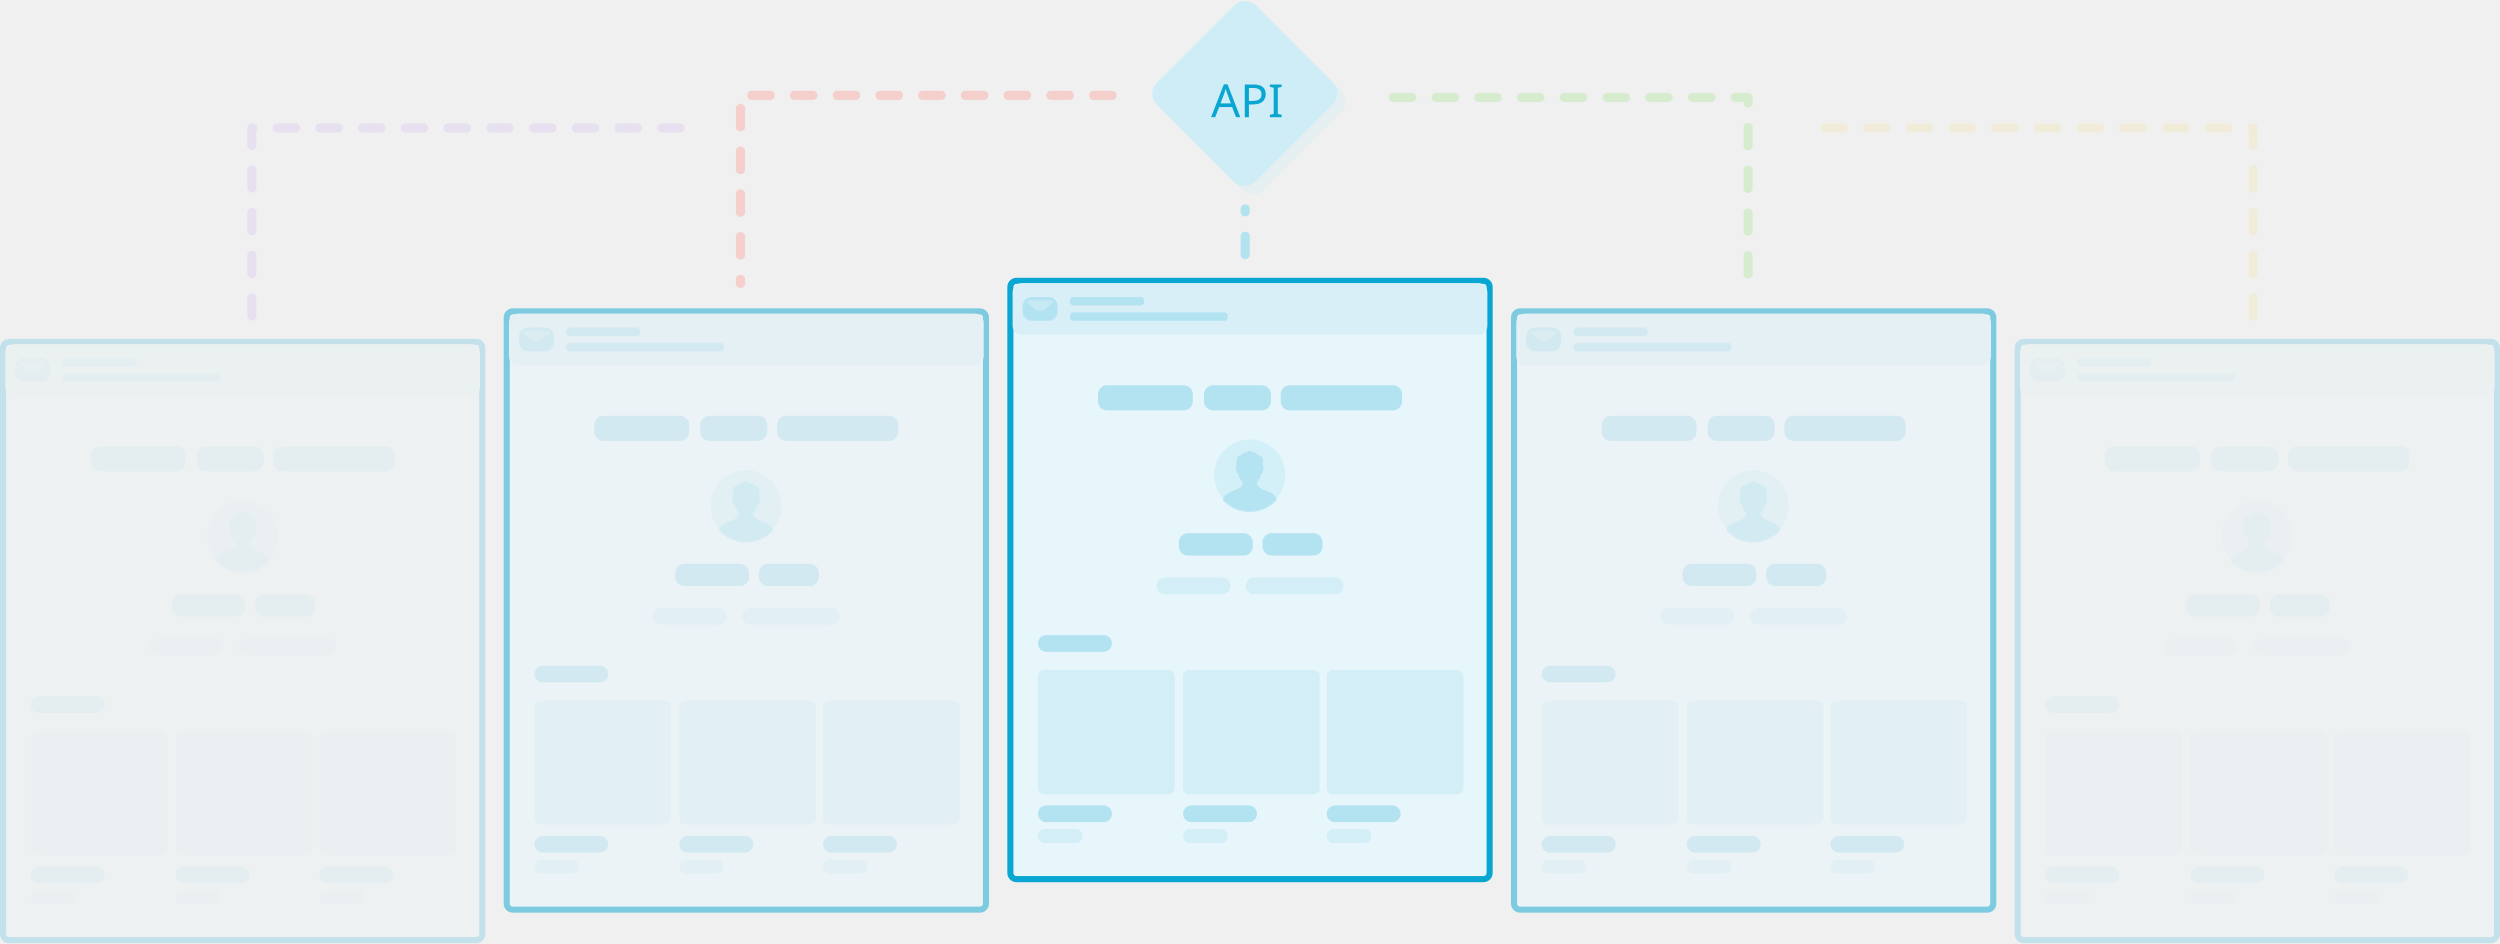
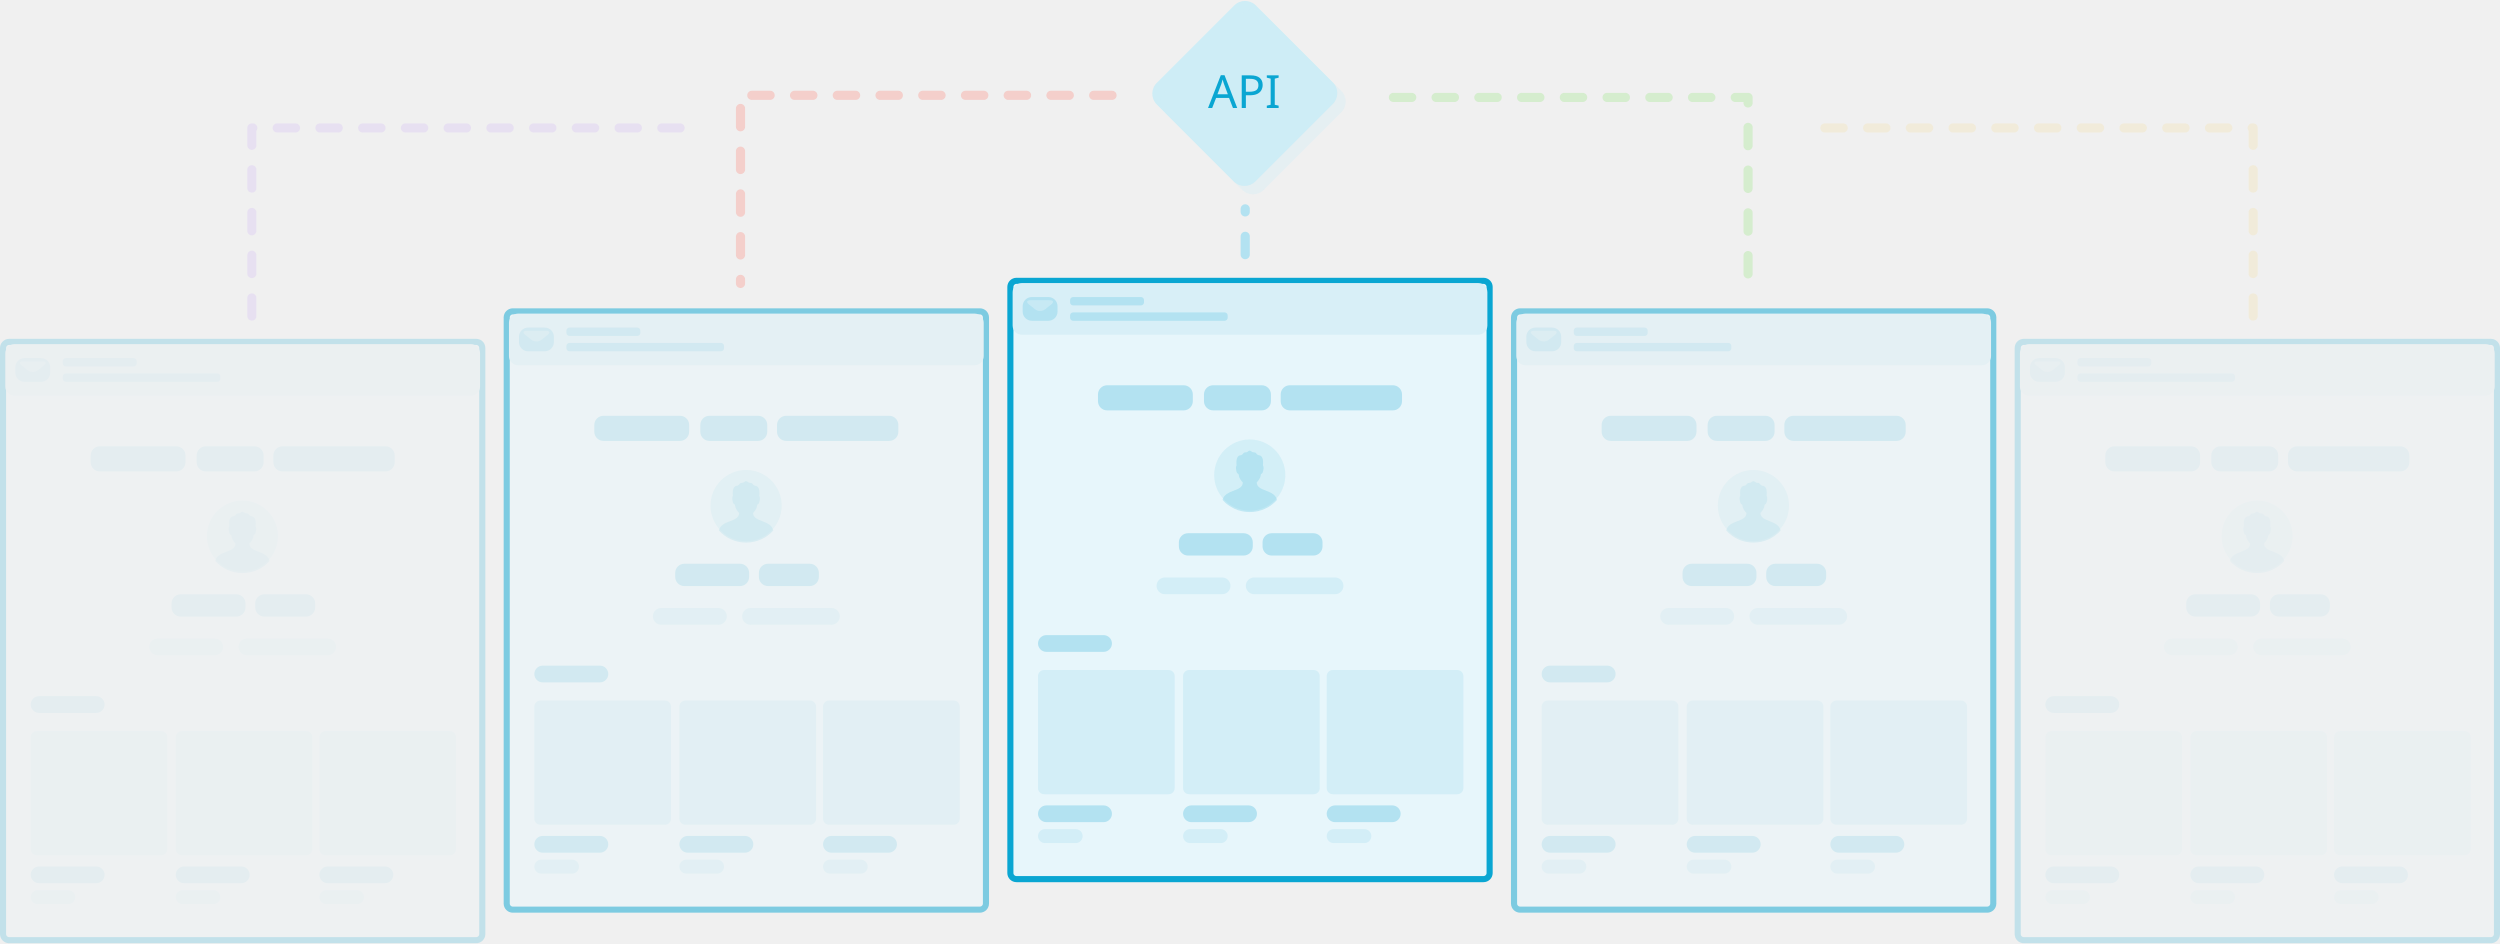
<svg xmlns="http://www.w3.org/2000/svg" xmlns:xlink="http://www.w3.org/1999/xlink" width="819px" height="309px" viewBox="0 0 819 309" version="1.1">
  <defs>
    <path d="M0,2.992 C0,1.339 1.351,0 2.999,0 L156.001,0 C157.657,0 159,1.343 159,2.992 L159,195.008 C159,196.661 157.649,198 156.001,198 L2.999,198 C1.343,198 0,196.657 0,195.008 L0,2.992 Z" id="path-1" />
    <mask id="mask-2" maskContentUnits="userSpaceOnUse" maskUnits="objectBoundingBox" x="0" y="0" width="159" height="198" fill="white">
      <use xlink:href="#path-1" />
    </mask>
    <path d="M0,2.992 C0,1.339 1.351,0 2.999,0 L156.001,0 C157.657,0 159,1.343 159,2.992 L159,195.008 C159,196.661 157.649,198 156.001,198 L2.999,198 C1.343,198 0,196.657 0,195.008 L0,2.992 Z" id="path-3" />
    <mask id="mask-4" maskContentUnits="userSpaceOnUse" maskUnits="objectBoundingBox" x="0" y="0" width="159" height="198" fill="white">
      <use xlink:href="#path-3" />
    </mask>
    <path d="M0,2.992 C0,1.339 1.351,0 2.999,0 L156.001,0 C157.657,0 159,1.343 159,2.992 L159,195.008 C159,196.661 157.649,198 156.001,198 L2.999,198 C1.343,198 0,196.657 0,195.008 L0,2.992 Z" id="path-5" />
    <mask id="mask-6" maskContentUnits="userSpaceOnUse" maskUnits="objectBoundingBox" x="0" y="0" width="159" height="198" fill="white">
      <use xlink:href="#path-5" />
    </mask>
    <path d="M0,2.992 C0,1.339 1.351,0 2.999,0 L156.001,0 C157.657,0 159,1.343 159,2.992 L159,195.008 C159,196.661 157.649,198 156.001,198 L2.999,198 C1.343,198 0,196.657 0,195.008 L0,2.992 Z" id="path-7" />
    <mask id="mask-8" maskContentUnits="userSpaceOnUse" maskUnits="objectBoundingBox" x="0" y="0" width="159" height="198" fill="white">
      <use xlink:href="#path-7" />
    </mask>
    <path d="M0,2.992 C0,1.339 1.351,0 2.999,0 L156.001,0 C157.657,0 159,1.343 159,2.992 L159,195.008 C159,196.661 157.649,198 156.001,198 L2.999,198 C1.343,198 0,196.657 0,195.008 L0,2.992 Z" id="path-9" />
    <mask id="mask-10" maskContentUnits="userSpaceOnUse" maskUnits="objectBoundingBox" x="0" y="0" width="159" height="198" fill="white">
      <use xlink:href="#path-9" />
    </mask>
  </defs>
  <g id="Page-2" stroke="none" stroke-width="1" fill="none" fill-rule="evenodd">
    <g id="Ext-Attributes" transform="translate(-312, -476)">
      <g id="Group-6" transform="translate(312, 474)">
        <g id="Group-14" transform="translate(82, 0)">
          <polyline id="Path-6" stroke="#BAE9AC" stroke-width="3" stroke-linecap="round" stroke-linejoin="round" stroke-dasharray="6,8" opacity="0.5" transform="translate(432.5714, 64.72954) scale(1, -1) translate(-432.5714, -64.72954) " points="374.477 95.543 490.666 95.543 490.666 33.916" />
          <polyline id="Path-6" stroke="#FFC111" stroke-width="3" stroke-linecap="round" stroke-linejoin="round" stroke-dasharray="6,8" opacity="0.1" transform="translate(585.9813, 74.72954) scale(1, -1) translate(-585.9813, -74.72954) " points="515.827 105.543 656.135 105.543 656.135 43.916" />
          <polyline id="Path-6" stroke="#9A56FC" stroke-width="3" stroke-linecap="round" stroke-linejoin="round" stroke-dasharray="6,8" opacity="0.1" transform="translate(70.65653, 74.72954) scale(-1, -1) translate(-70.65653, -74.72954) " points="0.503 105.543 140.81 105.543 140.81 43.916" />
          <polyline id="Path-6" stroke="#F7ADA5" stroke-width="3" stroke-linecap="round" stroke-linejoin="round" stroke-dasharray="6,8" opacity="0.5" transform="translate(221.4446, 64.04009) scale(-1, -1) translate(-221.4446, -64.04009) " points="160.594 94.853 282.296 94.853 282.296 33.227" />
          <path d="M325.933,85.421 L325.933,70.421" id="Line" stroke="#B3E2F1" stroke-width="3" stroke-linecap="round" stroke-linejoin="round" stroke-dasharray="6,8" />
          <rect id="Rectangle-27" fill="#CEEDF6" transform="translate(325.7941, 32.61028) rotate(-315) translate(-325.7941, -32.61028) " x="302.958" y="9.659" width="45.672" height="45.902" rx="5" />
          <rect id="Rectangle-27" fill="#CEEDF6" opacity="0.319" transform="translate(328.5505, 35.36808) rotate(-315) translate(-328.5505, -35.36808) " x="305.714" y="12.417" width="45.672" height="45.902" rx="5" />
          <text id="API" font-family="AvenirNext-DemiBold, Avenir Next" font-size="15" font-weight="500" fill="#0AA6D2">
-             <tspan x="314.751" y="40.385">API</tspan>
+             <tspan x="313.751" y="37.385">API</tspan>
          </text>
        </g>
        <g id="Group-24" transform="translate(330, 93)">
          <g id="Group">
            <use id="Rectangle" stroke="#0AA6D2" mask="url(#mask-2)" stroke-width="4" fill="#E7F6FB" xlink:href="#path-1" />
            <rect id="Rectangle" fill="#D3EEF7" x="10.052" y="128.494" width="44.776" height="40.697" rx="2" />
            <rect id="Rectangle" fill="#D3EEF7" x="57.569" y="128.494" width="44.776" height="40.697" rx="2" />
            <rect id="Rectangle" fill="#D3EEF7" x="104.629" y="128.494" width="44.776" height="40.697" rx="2" />
            <rect id="Rectangle-16" fill="#D8EFF7" x="1.738" y="1.737" width="155.525" height="16.919" rx="3" />
          </g>
          <g id="Page-1" transform="translate(67.77049, 52.97368)" fill="#84D2E8">
            <path d="M11.651,23.321 C5.226,23.321 3.55271368e-15,18.091 3.55271368e-15,11.661 C3.55271368e-15,5.23 5.226,0 11.651,0 C18.076,0 23.302,5.23 23.302,11.661 C23.302,18.091 18.076,23.321 11.651,23.321 L11.651,23.321 Z" id="Fill-1" fill-opacity="0.201" />
            <path d="M13.927,14.08 C14.564,13.446 15.006,12.664 15.137,12.204 C15.223,11.909 15.284,11.593 15.322,11.357 C15.592,11.235 15.8,11.024 15.914,10.758 C16.075,10.372 16.162,9.546 16.164,9.511 C16.232,8.856 15.991,8.479 15.968,8.46 C16.25,5.805 15.357,5.281 14.762,5.187 C14.551,5.154 14.232,5.078 14.089,4.927 C13.757,4.578 13.609,4.19 13.034,4.22 C12.822,4.232 12.534,4.169 12.371,4.038 C12.151,3.862 11.848,3.658 11.622,3.658 C11.402,3.658 11.123,3.855 10.92,4.027 C10.762,4.163 10.48,4.231 10.267,4.219 C9.692,4.187 9.544,4.577 9.213,4.926 C9.07,5.077 8.749,5.152 8.539,5.186 C7.945,5.279 7.053,5.804 7.334,8.458 C7.31,8.481 7.071,8.86 7.138,9.51 C7.141,9.545 7.227,10.372 7.388,10.756 C7.5,11.022 7.71,11.234 7.98,11.356 C8.018,11.593 8.08,11.907 8.164,12.202 C8.301,12.675 8.746,13.471 9.392,14.11 L9.379,14.11 C9.303,17.207 3.562,16.272 2.741,19.808 C4.878,22.232 8.079,23.778 11.652,23.778 C15.226,23.778 18.429,22.232 20.56,19.809 C19.745,16.265 14.018,17.17 13.927,14.08 L13.927,14.08 Z" id="Fill-2" fill-opacity="0.401" />
          </g>
          <rect id="Rectangle-14" fill="#B3E2F1" x="29.698" y="35.21" width="31.069" height="8.231" rx="3" />
          <rect id="Rectangle-14" fill="#D3EEF7" x="48.888" y="98.176" width="24.216" height="5.487" rx="2.744" />
          <rect id="Rectangle-14" fill="#B3E2F1" x="64.422" y="35.21" width="21.931" height="8.231" rx="3" />
          <rect id="Rectangle-14" fill="#B3E2F1" x="89.552" y="35.21" width="39.75" height="8.231" rx="3" />
          <rect id="Rectangle-14" fill="#D3EEF7" x="78.129" y="98.176" width="31.983" height="5.487" rx="2.744" />
          <rect id="Rectangle-14" fill="#B3E2F1" x="56.198" y="83.681" width="24.216" height="7.316" rx="3" />
          <rect id="Rectangle-14" fill="#B3E2F1" x="83.612" y="83.681" width="19.647" height="7.316" rx="3" />
          <rect id="Rectangle-14" fill="#B3E2F1" x="10.052" y="117.062" width="24.216" height="5.487" rx="2.744" />
          <rect id="Rectangle-14" fill="#B3E2F1" x="10.052" y="172.85" width="24.216" height="5.487" rx="2.744" />
          <rect id="Rectangle-14" fill="#B3E2F1" x="57.569" y="172.85" width="24.216" height="5.487" rx="2.744" />
          <rect id="Rectangle-14" fill="#B3E2F1" x="104.629" y="172.85" width="24.216" height="5.487" rx="2.744" />
          <rect id="Rectangle-14" fill="#D3EEF7" x="10.052" y="180.624" width="14.621" height="4.573" rx="2.286" />
          <rect id="Rectangle-14" fill="#D3EEF7" x="57.569" y="180.624" width="14.621" height="4.573" rx="2.286" />
          <rect id="Rectangle-14" fill="#D3EEF7" x="104.629" y="180.624" width="14.621" height="4.573" rx="2.286" />
          <rect id="Rectangle-14" fill="#B3E2F1" x="20.56" y="6.31" width="24.216" height="2.744" rx="1" />
          <rect id="Rectangle-14" fill="#B3E2F1" x="20.56" y="11.34" width="51.629" height="2.744" rx="1" />
          <rect id="Rectangle-25" fill="#B3E2F1" x="5.026" y="6.31" width="11.422" height="7.774" rx="3" />
          <path d="M7.08,8.716 C6.157,7.976 6.354,7.377 7.539,7.377 L13.935,7.377 C15.112,7.377 15.325,7.97 14.394,8.716 L12.409,10.306 C11.485,11.045 9.996,11.051 9.066,10.306 L7.08,8.716 Z" id="Rectangle-25" fill="#D7EFF7" opacity="0.569" />
        </g>
        <g id="Group-24" opacity="0.5" transform="translate(495, 103)">
          <g id="Group">
            <use id="Rectangle" stroke="#0AA6D2" mask="url(#mask-4)" stroke-width="4" fill="#E7F6FB" xlink:href="#path-3" />
            <rect id="Rectangle" fill="#D3EEF7" x="10.052" y="128.494" width="44.776" height="40.697" rx="2" />
            <rect id="Rectangle" fill="#D3EEF7" x="57.569" y="128.494" width="44.776" height="40.697" rx="2" />
            <rect id="Rectangle" fill="#D3EEF7" x="104.629" y="128.494" width="44.776" height="40.697" rx="2" />
            <rect id="Rectangle-16" fill="#D8EFF7" x="1.738" y="1.737" width="155.525" height="16.919" rx="3" />
          </g>
          <g id="Page-1" transform="translate(67.77049, 52.97368)" fill="#84D2E8">
            <path d="M11.651,23.321 C5.226,23.321 3.55271368e-15,18.091 3.55271368e-15,11.661 C3.55271368e-15,5.23 5.226,0 11.651,0 C18.076,0 23.302,5.23 23.302,11.661 C23.302,18.091 18.076,23.321 11.651,23.321 L11.651,23.321 Z" id="Fill-1" fill-opacity="0.201" />
            <path d="M13.927,14.08 C14.564,13.446 15.006,12.664 15.137,12.204 C15.223,11.909 15.284,11.593 15.322,11.357 C15.592,11.235 15.8,11.024 15.914,10.758 C16.075,10.372 16.162,9.546 16.164,9.511 C16.232,8.856 15.991,8.479 15.968,8.46 C16.25,5.805 15.357,5.281 14.762,5.187 C14.551,5.154 14.232,5.078 14.089,4.927 C13.757,4.578 13.609,4.19 13.034,4.22 C12.822,4.232 12.534,4.169 12.371,4.038 C12.151,3.862 11.848,3.658 11.622,3.658 C11.402,3.658 11.123,3.855 10.92,4.027 C10.762,4.163 10.48,4.231 10.267,4.219 C9.692,4.187 9.544,4.577 9.213,4.926 C9.07,5.077 8.749,5.152 8.539,5.186 C7.945,5.279 7.053,5.804 7.334,8.458 C7.31,8.481 7.071,8.86 7.138,9.51 C7.141,9.545 7.227,10.372 7.388,10.756 C7.5,11.022 7.71,11.234 7.98,11.356 C8.018,11.593 8.08,11.907 8.164,12.202 C8.301,12.675 8.746,13.471 9.392,14.11 L9.379,14.11 C9.303,17.207 3.562,16.272 2.741,19.808 C4.878,22.232 8.079,23.778 11.652,23.778 C15.226,23.778 18.429,22.232 20.56,19.809 C19.745,16.265 14.018,17.17 13.927,14.08 L13.927,14.08 Z" id="Fill-2" fill-opacity="0.401" />
          </g>
          <rect id="Rectangle-14" fill="#B3E2F1" x="29.698" y="35.21" width="31.069" height="8.231" rx="3" />
          <rect id="Rectangle-14" fill="#D3EEF7" x="48.888" y="98.176" width="24.216" height="5.487" rx="2.744" />
          <rect id="Rectangle-14" fill="#B3E2F1" x="64.422" y="35.21" width="21.931" height="8.231" rx="3" />
          <rect id="Rectangle-14" fill="#B3E2F1" x="89.552" y="35.21" width="39.75" height="8.231" rx="3" />
          <rect id="Rectangle-14" fill="#D3EEF7" x="78.129" y="98.176" width="31.983" height="5.487" rx="2.744" />
          <rect id="Rectangle-14" fill="#B3E2F1" x="56.198" y="83.681" width="24.216" height="7.316" rx="3" />
          <rect id="Rectangle-14" fill="#B3E2F1" x="83.612" y="83.681" width="19.647" height="7.316" rx="3" />
          <rect id="Rectangle-14" fill="#B3E2F1" x="10.052" y="117.062" width="24.216" height="5.487" rx="2.744" />
          <rect id="Rectangle-14" fill="#B3E2F1" x="10.052" y="172.85" width="24.216" height="5.487" rx="2.744" />
          <rect id="Rectangle-14" fill="#B3E2F1" x="57.569" y="172.85" width="24.216" height="5.487" rx="2.744" />
          <rect id="Rectangle-14" fill="#B3E2F1" x="104.629" y="172.85" width="24.216" height="5.487" rx="2.744" />
          <rect id="Rectangle-14" fill="#D3EEF7" x="10.052" y="180.624" width="14.621" height="4.573" rx="2.286" />
          <rect id="Rectangle-14" fill="#D3EEF7" x="57.569" y="180.624" width="14.621" height="4.573" rx="2.286" />
          <rect id="Rectangle-14" fill="#D3EEF7" x="104.629" y="180.624" width="14.621" height="4.573" rx="2.286" />
          <rect id="Rectangle-14" fill="#B3E2F1" x="20.56" y="6.31" width="24.216" height="2.744" rx="1" />
          <rect id="Rectangle-14" fill="#B3E2F1" x="20.56" y="11.34" width="51.629" height="2.744" rx="1" />
          <rect id="Rectangle-25" fill="#B3E2F1" x="5.026" y="6.31" width="11.422" height="7.774" rx="3" />
          <path d="M7.08,8.716 C6.157,7.976 6.354,7.377 7.539,7.377 L13.935,7.377 C15.112,7.377 15.325,7.97 14.394,8.716 L12.409,10.306 C11.485,11.045 9.996,11.051 9.066,10.306 L7.08,8.716 Z" id="Rectangle-25" fill="#D7EFF7" opacity="0.569" />
        </g>
        <g id="Group-24" opacity="0.2" transform="translate(660, 113)">
          <g id="Group">
            <use id="Rectangle" stroke="#0AA6D2" mask="url(#mask-6)" stroke-width="4" fill="#E7F6FB" xlink:href="#path-5" />
            <rect id="Rectangle" fill="#D3EEF7" x="10.052" y="128.494" width="44.776" height="40.697" rx="2" />
            <rect id="Rectangle" fill="#D3EEF7" x="57.569" y="128.494" width="44.776" height="40.697" rx="2" />
            <rect id="Rectangle" fill="#D3EEF7" x="104.629" y="128.494" width="44.776" height="40.697" rx="2" />
            <rect id="Rectangle-16" fill="#D8EFF7" x="1.738" y="1.737" width="155.525" height="16.919" rx="3" />
          </g>
          <g id="Page-1" transform="translate(67.77049, 52.97368)" fill="#84D2E8">
            <path d="M11.651,23.321 C5.226,23.321 3.55271368e-15,18.091 3.55271368e-15,11.661 C3.55271368e-15,5.23 5.226,0 11.651,0 C18.076,0 23.302,5.23 23.302,11.661 C23.302,18.091 18.076,23.321 11.651,23.321 L11.651,23.321 Z" id="Fill-1" fill-opacity="0.201" />
            <path d="M13.927,14.08 C14.564,13.446 15.006,12.664 15.137,12.204 C15.223,11.909 15.284,11.593 15.322,11.357 C15.592,11.235 15.8,11.024 15.914,10.758 C16.075,10.372 16.162,9.546 16.164,9.511 C16.232,8.856 15.991,8.479 15.968,8.46 C16.25,5.805 15.357,5.281 14.762,5.187 C14.551,5.154 14.232,5.078 14.089,4.927 C13.757,4.578 13.609,4.19 13.034,4.22 C12.822,4.232 12.534,4.169 12.371,4.038 C12.151,3.862 11.848,3.658 11.622,3.658 C11.402,3.658 11.123,3.855 10.92,4.027 C10.762,4.163 10.48,4.231 10.267,4.219 C9.692,4.187 9.544,4.577 9.213,4.926 C9.07,5.077 8.749,5.152 8.539,5.186 C7.945,5.279 7.053,5.804 7.334,8.458 C7.31,8.481 7.071,8.86 7.138,9.51 C7.141,9.545 7.227,10.372 7.388,10.756 C7.5,11.022 7.71,11.234 7.98,11.356 C8.018,11.593 8.08,11.907 8.164,12.202 C8.301,12.675 8.746,13.471 9.392,14.11 L9.379,14.11 C9.303,17.207 3.562,16.272 2.741,19.808 C4.878,22.232 8.079,23.778 11.652,23.778 C15.226,23.778 18.429,22.232 20.56,19.809 C19.745,16.265 14.018,17.17 13.927,14.08 L13.927,14.08 Z" id="Fill-2" fill-opacity="0.401" />
          </g>
          <rect id="Rectangle-14" fill="#B3E2F1" x="29.698" y="35.21" width="31.069" height="8.231" rx="3" />
          <rect id="Rectangle-14" fill="#D3EEF7" x="48.888" y="98.176" width="24.216" height="5.487" rx="2.744" />
          <rect id="Rectangle-14" fill="#B3E2F1" x="64.422" y="35.21" width="21.931" height="8.231" rx="3" />
          <rect id="Rectangle-14" fill="#B3E2F1" x="89.552" y="35.21" width="39.75" height="8.231" rx="3" />
          <rect id="Rectangle-14" fill="#D3EEF7" x="78.129" y="98.176" width="31.983" height="5.487" rx="2.744" />
          <rect id="Rectangle-14" fill="#B3E2F1" x="56.198" y="83.681" width="24.216" height="7.316" rx="3" />
          <rect id="Rectangle-14" fill="#B3E2F1" x="83.612" y="83.681" width="19.647" height="7.316" rx="3" />
          <rect id="Rectangle-14" fill="#B3E2F1" x="10.052" y="117.062" width="24.216" height="5.487" rx="2.744" />
          <rect id="Rectangle-14" fill="#B3E2F1" x="10.052" y="172.85" width="24.216" height="5.487" rx="2.744" />
          <rect id="Rectangle-14" fill="#B3E2F1" x="57.569" y="172.85" width="24.216" height="5.487" rx="2.744" />
          <rect id="Rectangle-14" fill="#B3E2F1" x="104.629" y="172.85" width="24.216" height="5.487" rx="2.744" />
          <rect id="Rectangle-14" fill="#D3EEF7" x="10.052" y="180.624" width="14.621" height="4.573" rx="2.286" />
          <rect id="Rectangle-14" fill="#D3EEF7" x="57.569" y="180.624" width="14.621" height="4.573" rx="2.286" />
          <rect id="Rectangle-14" fill="#D3EEF7" x="104.629" y="180.624" width="14.621" height="4.573" rx="2.286" />
          <rect id="Rectangle-14" fill="#B3E2F1" x="20.56" y="6.31" width="24.216" height="2.744" rx="1" />
          <rect id="Rectangle-14" fill="#B3E2F1" x="20.56" y="11.34" width="51.629" height="2.744" rx="1" />
          <rect id="Rectangle-25" fill="#B3E2F1" x="5.026" y="6.31" width="11.422" height="7.774" rx="3" />
          <path d="M7.08,8.716 C6.157,7.976 6.354,7.377 7.539,7.377 L13.935,7.377 C15.112,7.377 15.325,7.97 14.394,8.716 L12.409,10.306 C11.485,11.045 9.996,11.051 9.066,10.306 L7.08,8.716 Z" id="Rectangle-25" fill="#D7EFF7" opacity="0.569" />
        </g>
        <g id="Group-24" opacity="0.2" transform="translate(0, 113)">
          <g id="Group">
            <use id="Rectangle" stroke="#0AA6D2" mask="url(#mask-8)" stroke-width="4" fill="#E7F6FB" xlink:href="#path-7" />
            <rect id="Rectangle" fill="#D3EEF7" x="10.052" y="128.494" width="44.776" height="40.697" rx="2" />
            <rect id="Rectangle" fill="#D3EEF7" x="57.569" y="128.494" width="44.776" height="40.697" rx="2" />
            <rect id="Rectangle" fill="#D3EEF7" x="104.629" y="128.494" width="44.776" height="40.697" rx="2" />
            <rect id="Rectangle-16" fill="#D8EFF7" x="1.738" y="1.737" width="155.525" height="16.919" rx="3" />
          </g>
          <g id="Page-1" transform="translate(67.77049, 52.97368)" fill="#84D2E8">
            <path d="M11.651,23.321 C5.226,23.321 3.55271368e-15,18.091 3.55271368e-15,11.661 C3.55271368e-15,5.23 5.226,0 11.651,0 C18.076,0 23.302,5.23 23.302,11.661 C23.302,18.091 18.076,23.321 11.651,23.321 L11.651,23.321 Z" id="Fill-1" fill-opacity="0.201" />
            <path d="M13.927,14.08 C14.564,13.446 15.006,12.664 15.137,12.204 C15.223,11.909 15.284,11.593 15.322,11.357 C15.592,11.235 15.8,11.024 15.914,10.758 C16.075,10.372 16.162,9.546 16.164,9.511 C16.232,8.856 15.991,8.479 15.968,8.46 C16.25,5.805 15.357,5.281 14.762,5.187 C14.551,5.154 14.232,5.078 14.089,4.927 C13.757,4.578 13.609,4.19 13.034,4.22 C12.822,4.232 12.534,4.169 12.371,4.038 C12.151,3.862 11.848,3.658 11.622,3.658 C11.402,3.658 11.123,3.855 10.92,4.027 C10.762,4.163 10.48,4.231 10.267,4.219 C9.692,4.187 9.544,4.577 9.213,4.926 C9.07,5.077 8.749,5.152 8.539,5.186 C7.945,5.279 7.053,5.804 7.334,8.458 C7.31,8.481 7.071,8.86 7.138,9.51 C7.141,9.545 7.227,10.372 7.388,10.756 C7.5,11.022 7.71,11.234 7.98,11.356 C8.018,11.593 8.08,11.907 8.164,12.202 C8.301,12.675 8.746,13.471 9.392,14.11 L9.379,14.11 C9.303,17.207 3.562,16.272 2.741,19.808 C4.878,22.232 8.079,23.778 11.652,23.778 C15.226,23.778 18.429,22.232 20.56,19.809 C19.745,16.265 14.018,17.17 13.927,14.08 L13.927,14.08 Z" id="Fill-2" fill-opacity="0.401" />
          </g>
          <rect id="Rectangle-14" fill="#B3E2F1" x="29.698" y="35.21" width="31.069" height="8.231" rx="3" />
          <rect id="Rectangle-14" fill="#D3EEF7" x="48.888" y="98.176" width="24.216" height="5.487" rx="2.744" />
          <rect id="Rectangle-14" fill="#B3E2F1" x="64.422" y="35.21" width="21.931" height="8.231" rx="3" />
          <rect id="Rectangle-14" fill="#B3E2F1" x="89.552" y="35.21" width="39.75" height="8.231" rx="3" />
          <rect id="Rectangle-14" fill="#D3EEF7" x="78.129" y="98.176" width="31.983" height="5.487" rx="2.744" />
          <rect id="Rectangle-14" fill="#B3E2F1" x="56.198" y="83.681" width="24.216" height="7.316" rx="3" />
          <rect id="Rectangle-14" fill="#B3E2F1" x="83.612" y="83.681" width="19.647" height="7.316" rx="3" />
          <rect id="Rectangle-14" fill="#B3E2F1" x="10.052" y="117.062" width="24.216" height="5.487" rx="2.744" />
          <rect id="Rectangle-14" fill="#B3E2F1" x="10.052" y="172.85" width="24.216" height="5.487" rx="2.744" />
          <rect id="Rectangle-14" fill="#B3E2F1" x="57.569" y="172.85" width="24.216" height="5.487" rx="2.744" />
          <rect id="Rectangle-14" fill="#B3E2F1" x="104.629" y="172.85" width="24.216" height="5.487" rx="2.744" />
          <rect id="Rectangle-14" fill="#D3EEF7" x="10.052" y="180.624" width="14.621" height="4.573" rx="2.286" />
          <rect id="Rectangle-14" fill="#D3EEF7" x="57.569" y="180.624" width="14.621" height="4.573" rx="2.286" />
          <rect id="Rectangle-14" fill="#D3EEF7" x="104.629" y="180.624" width="14.621" height="4.573" rx="2.286" />
          <rect id="Rectangle-14" fill="#B3E2F1" x="20.56" y="6.31" width="24.216" height="2.744" rx="1" />
          <rect id="Rectangle-14" fill="#B3E2F1" x="20.56" y="11.34" width="51.629" height="2.744" rx="1" />
          <rect id="Rectangle-25" fill="#B3E2F1" x="5.026" y="6.31" width="11.422" height="7.774" rx="3" />
          <path d="M7.08,8.716 C6.157,7.976 6.354,7.377 7.539,7.377 L13.935,7.377 C15.112,7.377 15.325,7.97 14.394,8.716 L12.409,10.306 C11.485,11.045 9.996,11.051 9.066,10.306 L7.08,8.716 Z" id="Rectangle-25" fill="#D7EFF7" opacity="0.569" />
        </g>
        <g id="Group-24" opacity="0.5" transform="translate(165, 103)">
          <g id="Group">
            <use id="Rectangle" stroke="#0AA6D2" mask="url(#mask-10)" stroke-width="4" fill="#E7F6FB" xlink:href="#path-9" />
            <rect id="Rectangle" fill="#D3EEF7" x="10.052" y="128.494" width="44.776" height="40.697" rx="2" />
            <rect id="Rectangle" fill="#D3EEF7" x="57.569" y="128.494" width="44.776" height="40.697" rx="2" />
            <rect id="Rectangle" fill="#D3EEF7" x="104.629" y="128.494" width="44.776" height="40.697" rx="2" />
            <rect id="Rectangle-16" fill="#D8EFF7" x="1.738" y="1.737" width="155.525" height="16.919" rx="3" />
          </g>
          <g id="Page-1" transform="translate(67.77049, 52.97368)" fill="#84D2E8">
            <path d="M11.651,23.321 C5.226,23.321 3.55271368e-15,18.091 3.55271368e-15,11.661 C3.55271368e-15,5.23 5.226,0 11.651,0 C18.076,0 23.302,5.23 23.302,11.661 C23.302,18.091 18.076,23.321 11.651,23.321 L11.651,23.321 Z" id="Fill-1" fill-opacity="0.201" />
            <path d="M13.927,14.08 C14.564,13.446 15.006,12.664 15.137,12.204 C15.223,11.909 15.284,11.593 15.322,11.357 C15.592,11.235 15.8,11.024 15.914,10.758 C16.075,10.372 16.162,9.546 16.164,9.511 C16.232,8.856 15.991,8.479 15.968,8.46 C16.25,5.805 15.357,5.281 14.762,5.187 C14.551,5.154 14.232,5.078 14.089,4.927 C13.757,4.578 13.609,4.19 13.034,4.22 C12.822,4.232 12.534,4.169 12.371,4.038 C12.151,3.862 11.848,3.658 11.622,3.658 C11.402,3.658 11.123,3.855 10.92,4.027 C10.762,4.163 10.48,4.231 10.267,4.219 C9.692,4.187 9.544,4.577 9.213,4.926 C9.07,5.077 8.749,5.152 8.539,5.186 C7.945,5.279 7.053,5.804 7.334,8.458 C7.31,8.481 7.071,8.86 7.138,9.51 C7.141,9.545 7.227,10.372 7.388,10.756 C7.5,11.022 7.71,11.234 7.98,11.356 C8.018,11.593 8.08,11.907 8.164,12.202 C8.301,12.675 8.746,13.471 9.392,14.11 L9.379,14.11 C9.303,17.207 3.562,16.272 2.741,19.808 C4.878,22.232 8.079,23.778 11.652,23.778 C15.226,23.778 18.429,22.232 20.56,19.809 C19.745,16.265 14.018,17.17 13.927,14.08 L13.927,14.08 Z" id="Fill-2" fill-opacity="0.401" />
          </g>
          <rect id="Rectangle-14" fill="#B3E2F1" x="29.698" y="35.21" width="31.069" height="8.231" rx="3" />
          <rect id="Rectangle-14" fill="#D3EEF7" x="48.888" y="98.176" width="24.216" height="5.487" rx="2.744" />
          <rect id="Rectangle-14" fill="#B3E2F1" x="64.422" y="35.21" width="21.931" height="8.231" rx="3" />
          <rect id="Rectangle-14" fill="#B3E2F1" x="89.552" y="35.21" width="39.75" height="8.231" rx="3" />
          <rect id="Rectangle-14" fill="#D3EEF7" x="78.129" y="98.176" width="31.983" height="5.487" rx="2.744" />
          <rect id="Rectangle-14" fill="#B3E2F1" x="56.198" y="83.681" width="24.216" height="7.316" rx="3" />
          <rect id="Rectangle-14" fill="#B3E2F1" x="83.612" y="83.681" width="19.647" height="7.316" rx="3" />
          <rect id="Rectangle-14" fill="#B3E2F1" x="10.052" y="117.062" width="24.216" height="5.487" rx="2.744" />
          <rect id="Rectangle-14" fill="#B3E2F1" x="10.052" y="172.85" width="24.216" height="5.487" rx="2.744" />
          <rect id="Rectangle-14" fill="#B3E2F1" x="57.569" y="172.85" width="24.216" height="5.487" rx="2.744" />
          <rect id="Rectangle-14" fill="#B3E2F1" x="104.629" y="172.85" width="24.216" height="5.487" rx="2.744" />
          <rect id="Rectangle-14" fill="#D3EEF7" x="10.052" y="180.624" width="14.621" height="4.573" rx="2.286" />
          <rect id="Rectangle-14" fill="#D3EEF7" x="57.569" y="180.624" width="14.621" height="4.573" rx="2.286" />
          <rect id="Rectangle-14" fill="#D3EEF7" x="104.629" y="180.624" width="14.621" height="4.573" rx="2.286" />
          <rect id="Rectangle-14" fill="#B3E2F1" x="20.56" y="6.31" width="24.216" height="2.744" rx="1" />
          <rect id="Rectangle-14" fill="#B3E2F1" x="20.56" y="11.34" width="51.629" height="2.744" rx="1" />
          <rect id="Rectangle-25" fill="#B3E2F1" x="5.026" y="6.31" width="11.422" height="7.774" rx="3" />
          <path d="M7.08,8.716 C6.157,7.976 6.354,7.377 7.539,7.377 L13.935,7.377 C15.112,7.377 15.325,7.97 14.394,8.716 L12.409,10.306 C11.485,11.045 9.996,11.051 9.066,10.306 L7.08,8.716 Z" id="Rectangle-25" fill="#D7EFF7" opacity="0.569" />
        </g>
      </g>
    </g>
  </g>
</svg>
